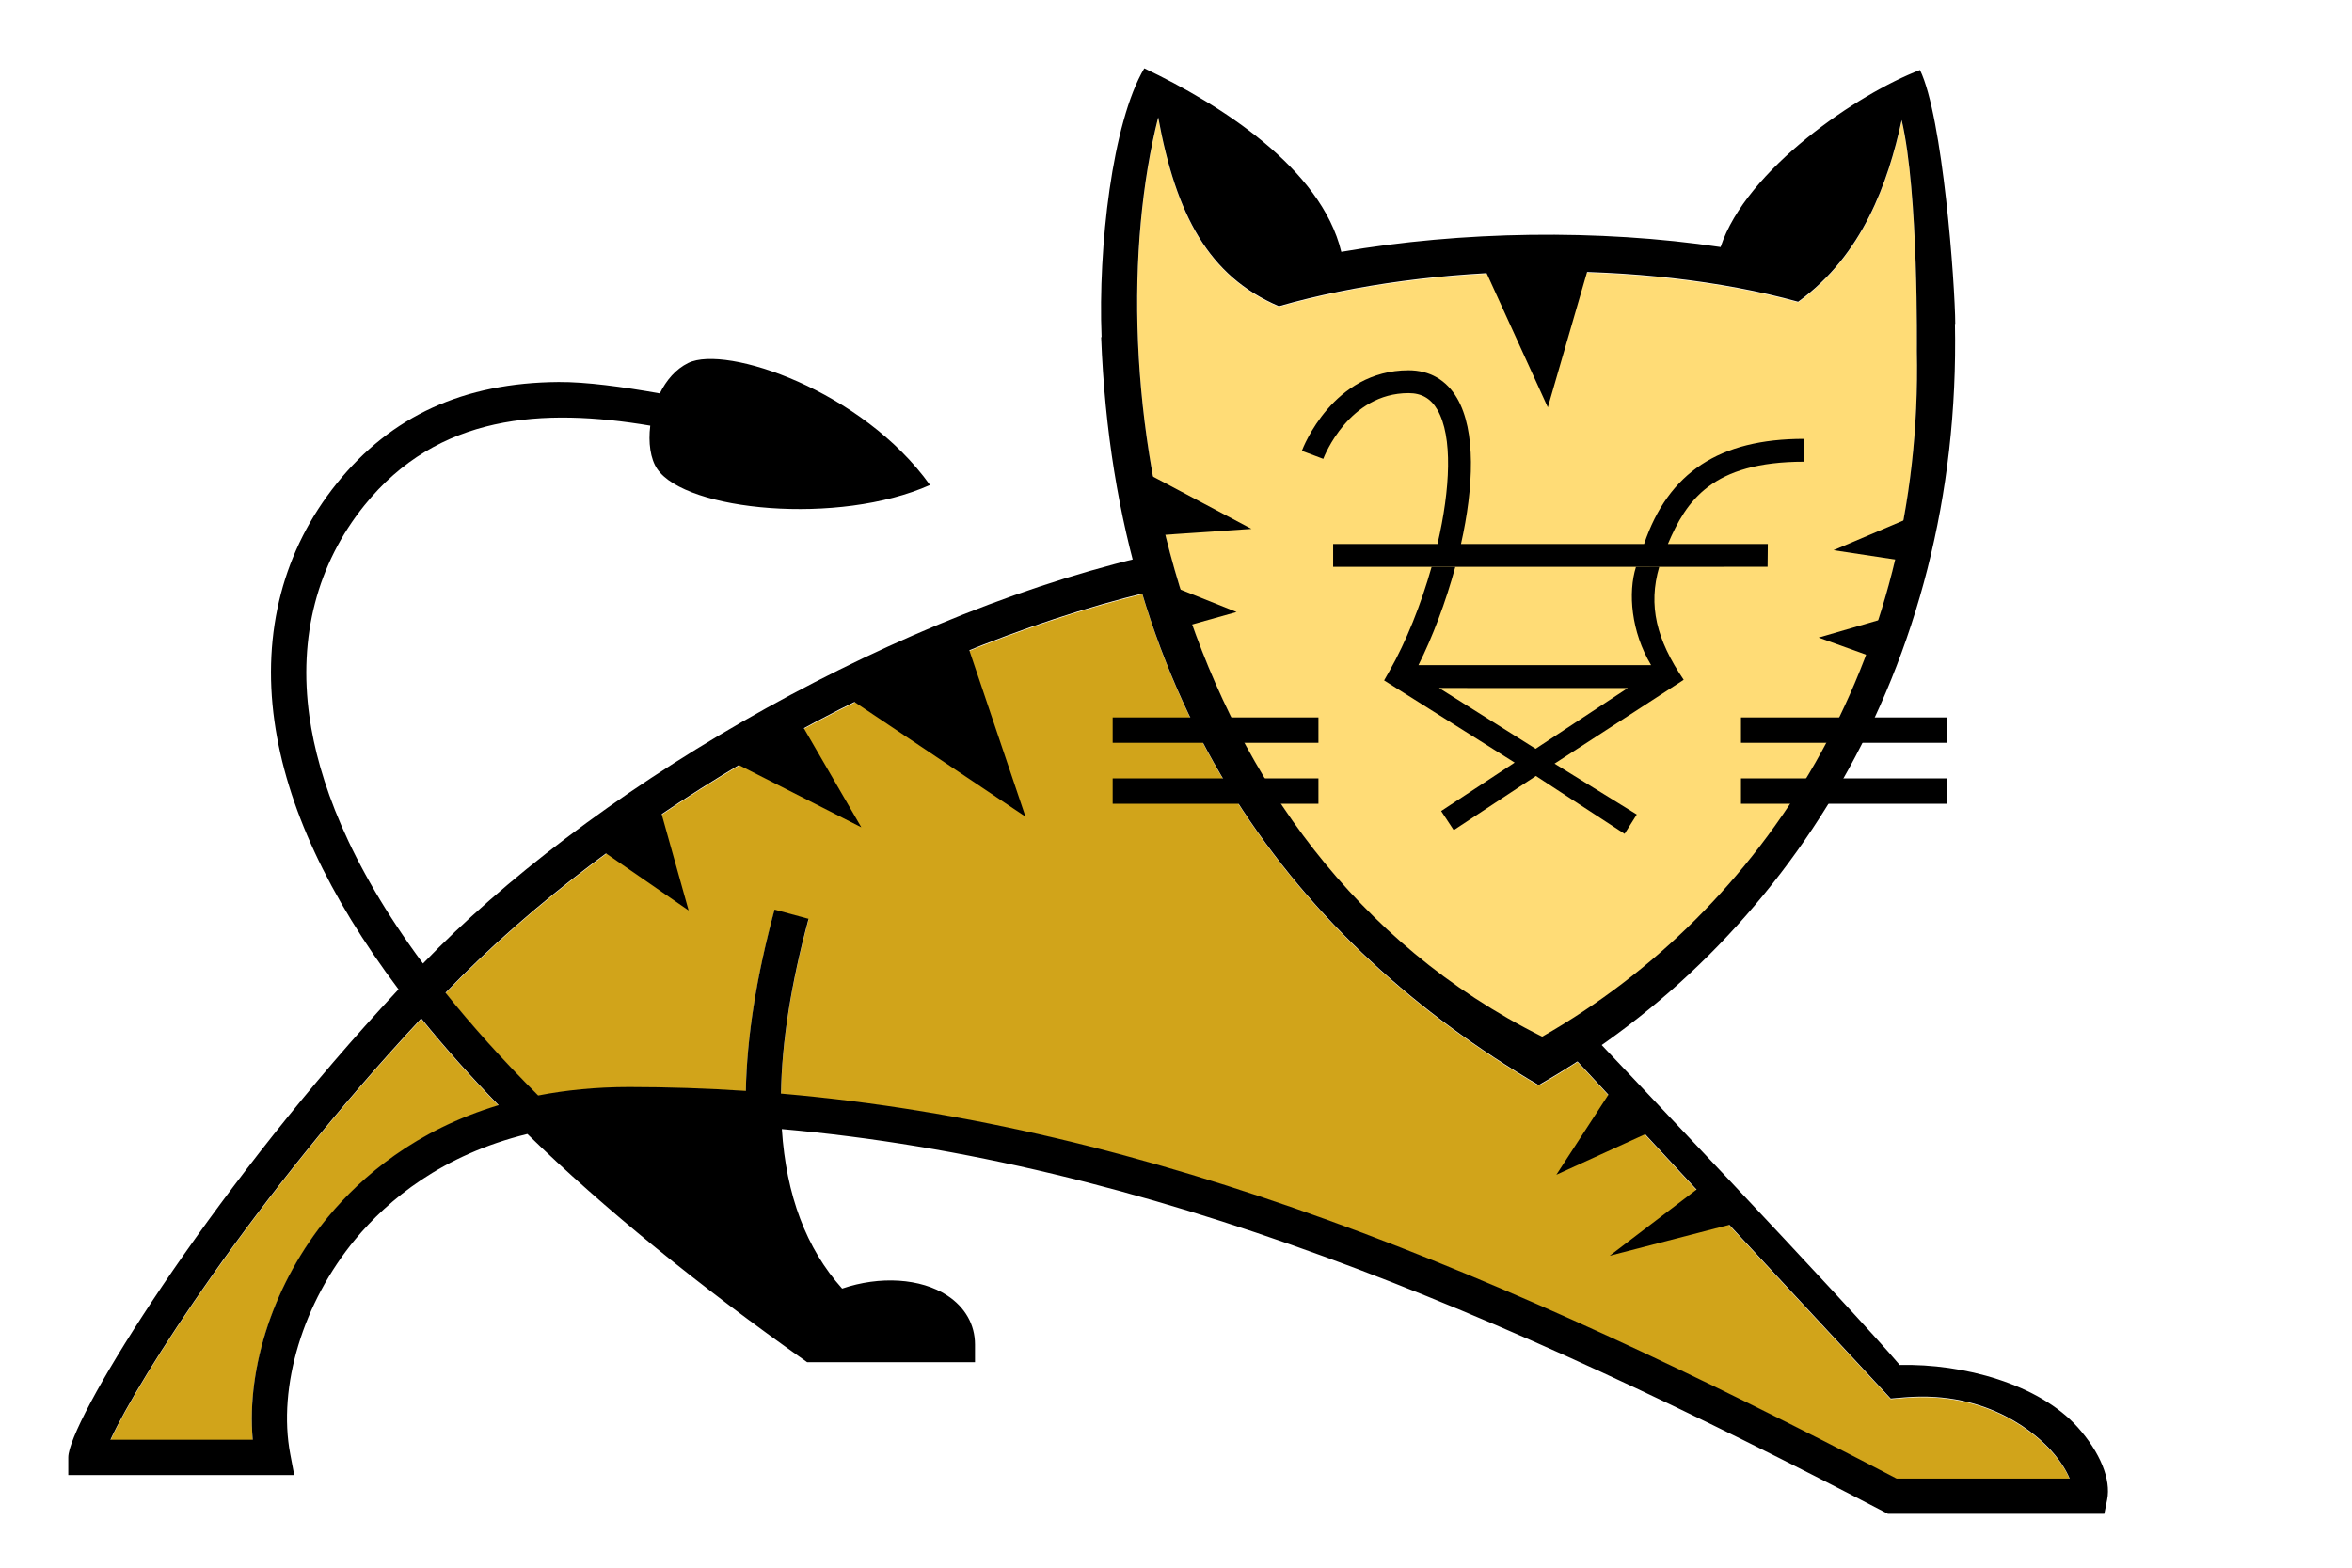
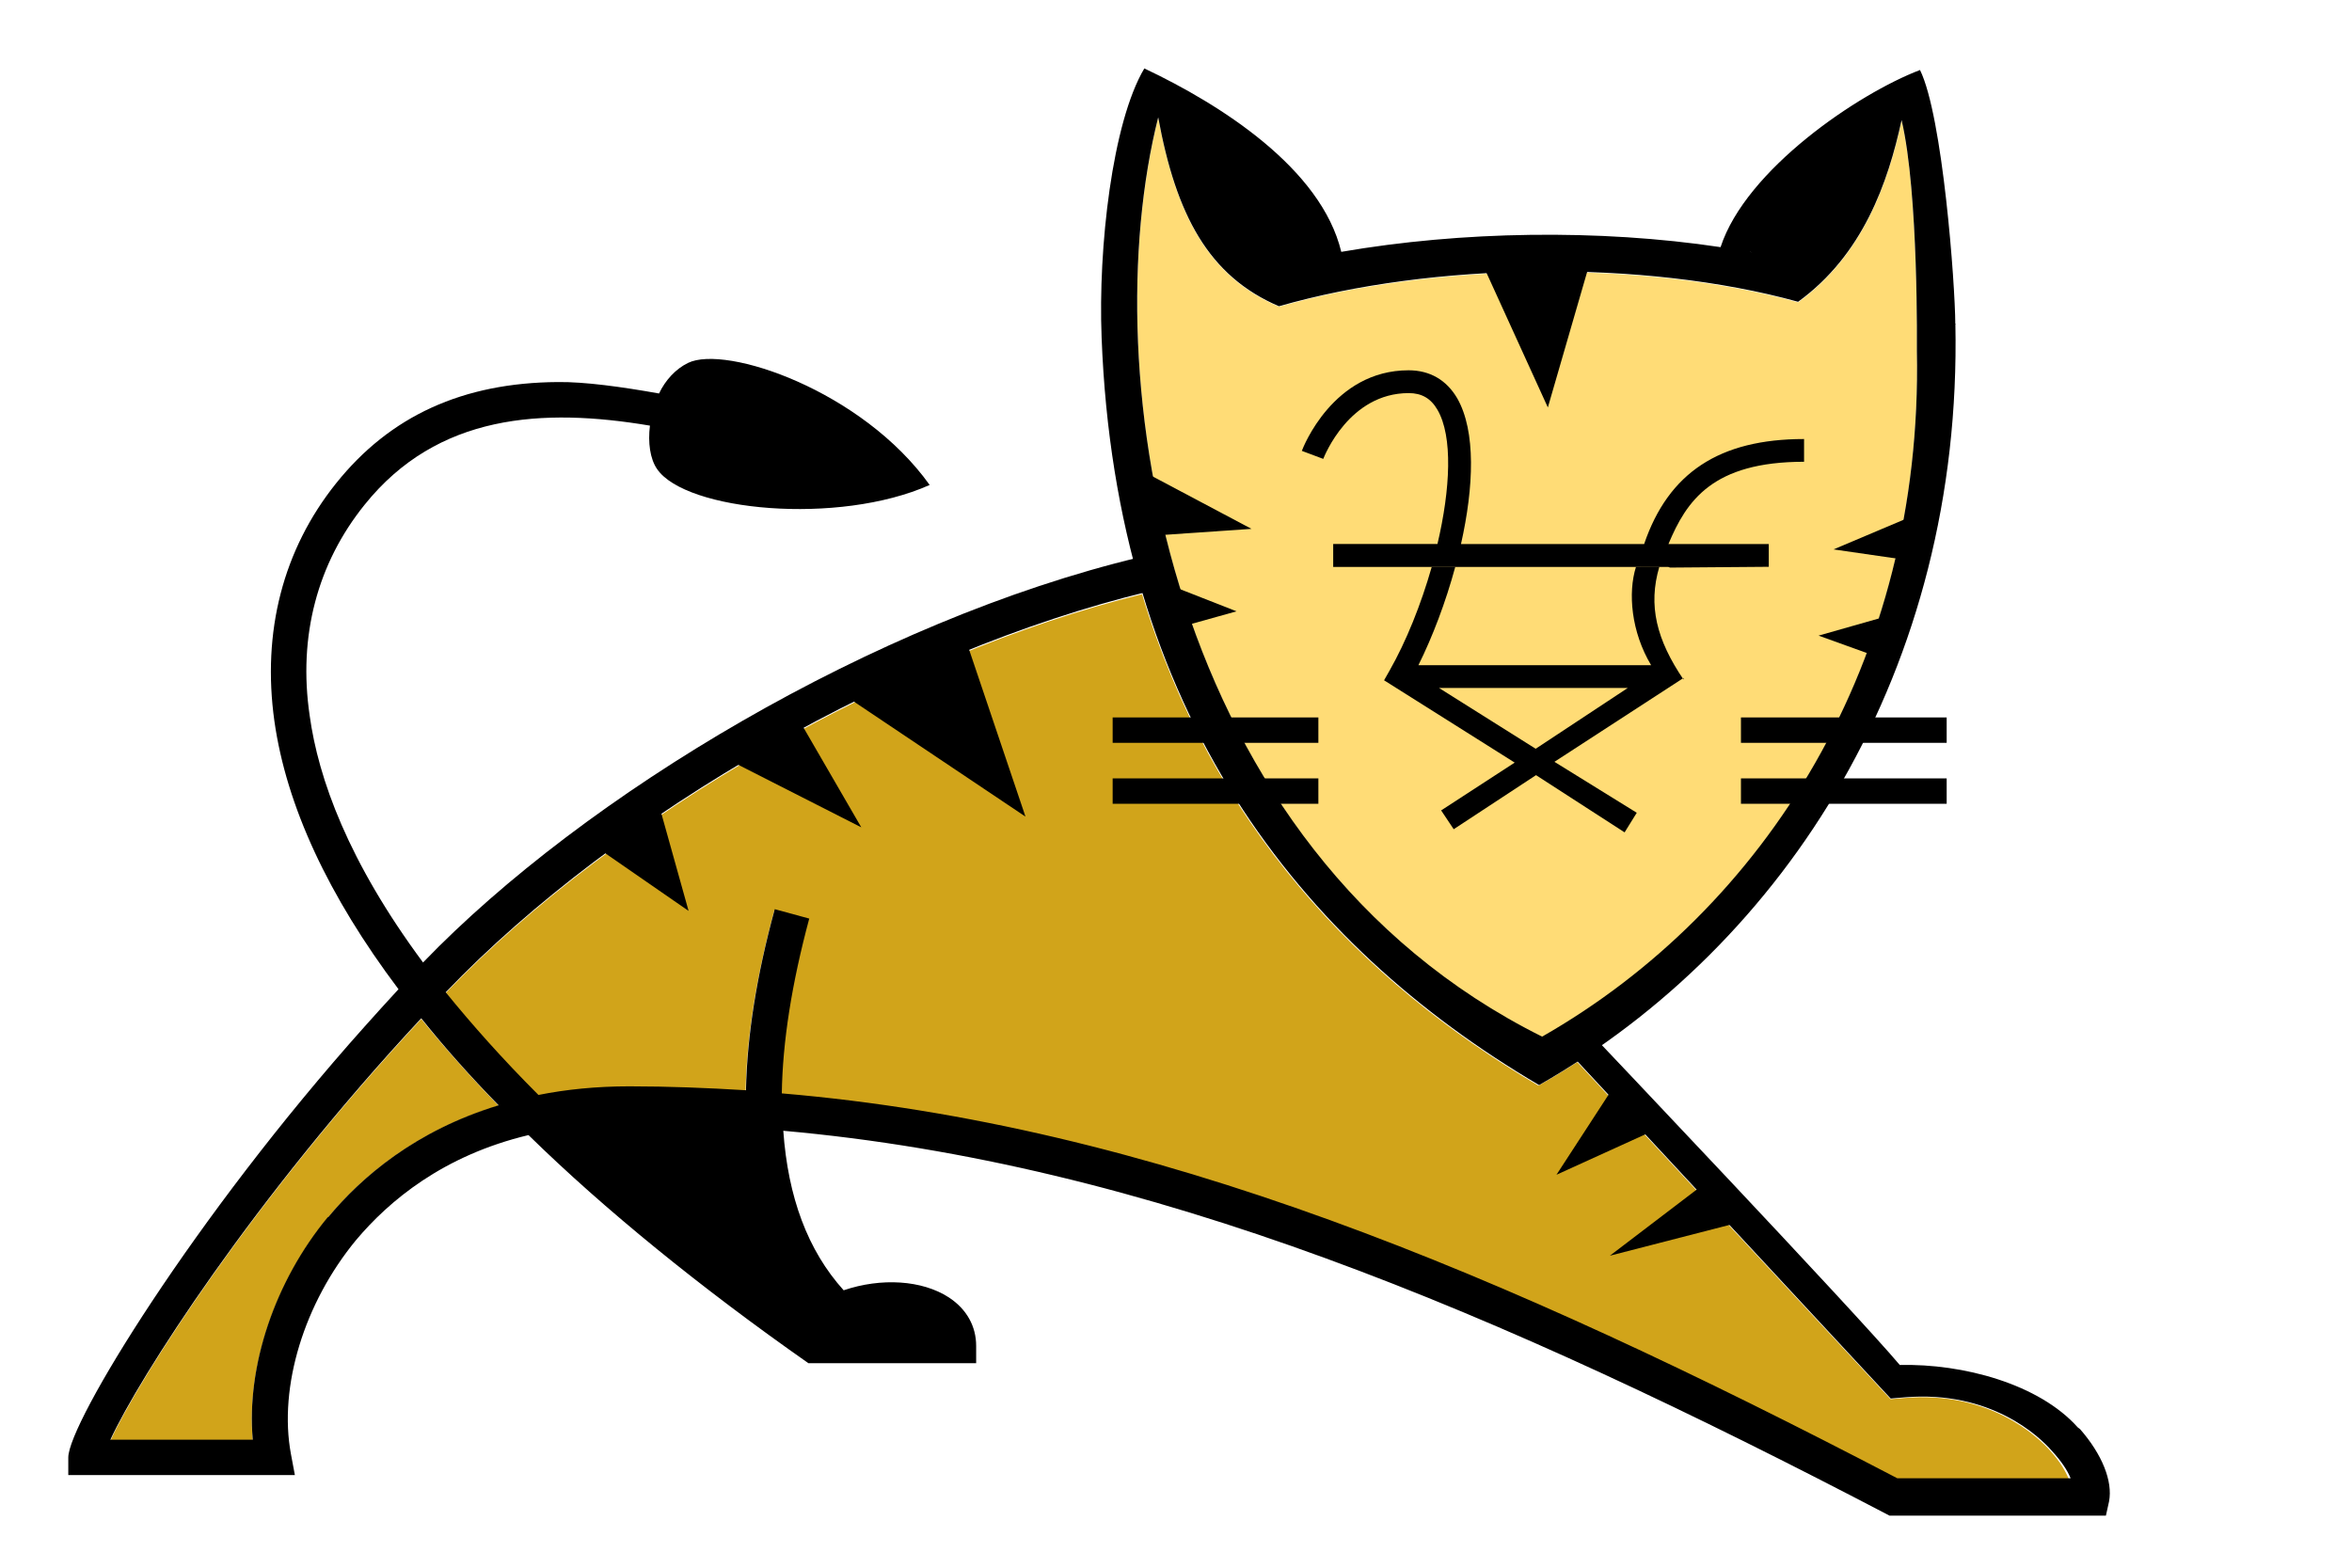
- <svg xmlns="http://www.w3.org/2000/svg" version="1.1" x="0px" y="0px" width="300px" height="200px" viewBox="0 0 300 200" enable-background="new 0 0 300 200" xml:space="preserve">
-   <g id="Calque_3">
-     <g id="XMLID_1_">
-       <path fill="#D1A41A" d="M53.73,130c2.96,3.65,6.25,7.35,9.87,11.069    c-10.54,3.171-17.45,9.061-21.76,14.261    c-6.82,8.23-10.43,19.101-9.6,28.43H14.09    C17.73,175.86,32.26,153.04,53.73,130z" />
-       <path fill="#D1A41A" d="M263.99,188.71h-22.07    c-50.63-26.42-95.08-45.05-142.3-49.12    c0.1-6.57,1.27-14.01,3.52-22.3l-4.35-1.17    c-2.31,8.52-3.52,16.229-3.66,23.13c-4.92-0.33-9.87-0.49-14.87-0.49    c-4.23,0-8.09,0.391-11.61,1.07c-4.59-4.58-8.5-8.96-11.82-13.109    c21.78-22.681,57.65-43.201,88.87-50.921    c8.79,29.22,27.66,49.24,50.56,62.71c1.68-0.96,3.33-1.96,4.95-3.02    L241.16,178.5l1.75-0.15c10.909-0.939,17.109,4.98,18.75,6.82    C262.87,186.51,263.59,187.74,263.99,188.71z" />
-       <path fill="#FFDC76" d="M244.5,44.85c0.811,39.69-19.439,71.28-47.79,87.48    c-48.12-23.97-57.18-84.71-48.98-117.29    C150.01,27.5,154.16,35.311,163.12,39.141c19.54-5.591,46.43-6.031,66.24-0.57    c8.25-6,11.45-15.17,13.2-23.18C244.74,24.71,244.49,44.85,244.5,44.85z" />
-     </g>
-   </g>
-   <g id="Layer_1">
-     <polygon points="123.458,82.428 130.801,104.184 108.501,89.227  " />
-     <polygon points="101.975,91.946 109.861,105.543 93.273,97.113  " />
-     <polygon points="84.027,102.552 87.834,116.149 76.413,108.263  " />
-     <polygon points="205.585,138.992 198.515,149.87 211.023,144.159  " />
-     <polygon points="216.734,151.502 205.313,160.204 221.086,156.125  " />
-     <polygon points="188.996,33.479 197.427,51.971 202.865,33.207  " />
-     <polygon points="146.302,60.4 159.627,67.471 147.661,68.287  " />
-     <polygon points="149.565,74.814 157.723,78.077 150.925,79.98  " />
-     <polygon points="244.745,65.568 233.867,70.191 242.841,71.551  " />
-     <polygon points="240.394,78.893 231.964,81.341 238.762,83.788  " />
-   </g>
-   <g id="Calque_4">
-     <rect x="141.923" y="99.303" width="26.245" height="3.239" />
-     <rect x="141.923" y="91.525" width="26.245" height="3.24" />
-     <rect x="222.063" y="99.303" width="26.244" height="3.239" />
-     <rect x="222.063" y="91.525" width="26.244" height="3.24" />
-     <g>
-       <path d="M212.813,72.316h-27.188h-3.021h-12.561v-2.916h13.31    c1.639-7.018,1.963-13.725-0.014-17.125c-0.844-1.445-2.01-2.121-3.674-2.121    c-7.609,0-10.753,8.047-10.884,8.389l0.002-0.002l-2.73-1.024    c0.156-0.42,3.965-10.278,13.612-10.278c2.692,0,4.834,1.236,6.191,3.57    c2.41,4.141,2.127,11.305,0.494,18.592h23.354    c3.103-9.115,9.581-13.413,20.405-13.413v2.915    c-11.732,0-15.019,4.974-17.366,10.498h12.743l-0.029,2.901L212.813,72.316z" />
-       <path d="M214.73,86.718l0.019-0.003c-3.459-5.101-4.555-9.455-3.108-14.413    l-2.971,0.015c-1.035,3.301-0.62,8.273,1.929,12.54h-29.675    c1.806-3.616,3.479-8.025,4.702-12.54h-3.021    c-1.348,4.787-3.241,9.524-5.372,13.277l-0.689,1.213l16.652,10.482l-9.375,6.178    l1.605,2.436l10.479-6.908l11.312,7.382l1.554-2.468l-10.488-6.488    c0,0,15.682-10.187,16.461-10.684C214.738,86.729,214.735,86.724,214.73,86.718z     M195.87,95.526l-12.317-7.755l24.071,0.006L195.87,95.526z" />
-     </g>
-   </g>
-   <g id="Calque_2">
-     <path d="M249.394,41.333c-0.019-5.07-1.598-26.5-4.5-32.4   c-7.869,2.99-22.189,12.68-25.431,22.588   c-15.532-2.319-33.042-2.045-48.381,0.609c-2.562-10.66-15.424-18.818-25.127-23.414   c-4.093,6.906-5.906,22.92-5.445,34.279c-0.018,0.012-0.037,0.023-0.054,0.036   c1.8,47.7,25.2,77.399,55.799,95.399   c31.481-17.988,53.972-53.057,53.101-97.119   C249.369,41.319,249.382,41.325,249.394,41.333z M223.198,32.137   c0.114,0.021,0.229,0.042,0.344,0.063   C223.427,32.179,223.313,32.157,223.198,32.137z M221.24,31.799   c0.275,0.044,0.554,0.094,0.83,0.141C221.793,31.893,221.517,31.845,221.24,31.799z    M244.497,44.774c0.81,39.69-19.44,71.279-47.79,87.48   c-48.118-23.977-57.183-84.711-48.977-117.289   c2.283,12.455,6.424,20.267,15.394,24.099c19.533-5.591,46.423-6.032,66.231-0.569   c8.255-6.002,11.456-15.17,13.204-23.18   C244.742,24.637,244.49,44.771,244.497,44.774z" />
-     <path d="M265.017,182.091c-4.941-5.528-14.623-8.145-22.707-7.951   c-5.738-6.83-39.004-41.861-39.004-41.861l-2.306,2.903l40.162,43.238   l1.743-0.149c10.912-0.935,17.115,4.983,18.757,6.819   c1.204,1.347,1.931,2.575,2.326,3.539h-22.075   c-50.624-26.416-95.078-45.044-142.297-49.112   c0.104-6.571,1.273-14.01,3.518-22.299l-4.343-1.177   c-2.308,8.521-3.523,16.236-3.661,23.133c-4.92-0.326-9.872-0.495-14.868-0.495   c-4.237,0-8.095,0.394-11.614,1.077c-4.59-4.587-8.5-8.959-11.823-13.108   c21.936-22.85,58.15-43.498,89.533-51.092l-1.015-4.396   c-33.792,8.148-70.78,30.335-91.391,51.762   c-9.565-12.91-13.36-23.504-14.487-31.532   c-1.424-10.14,0.997-19.441,6.999-26.899c9.397-11.674,22.749-12.496,36.477-10.188   c-0.268,2.168,0.017,4.24,0.885,5.522c3.631,5.362,23.144,7.246,34.791,2.05   c-8.595-12.045-26.006-17.926-30.83-15.569   c-1.598,0.78-2.804,2.214-3.63,3.886c-4.745-0.849-9.458-1.48-12.903-1.455   c-12.107,0.089-21.363,4.319-28.296,12.933   c-6.802,8.45-9.551,18.944-7.95,30.347   c1.516,10.8,6.863,22.286,15.825,34.198c-1.489,1.597-2.928,3.174-4.312,4.723   c-21.843,24.441-37.81,50.65-37.81,54.993v2.25h28.816l-0.505-2.668   c-1.627-8.601,1.623-19.351,8.279-27.385   c4.179-5.044,11.1-10.801,21.968-13.457   c9.663,9.431,21.975,19.446,35.679,29.109h21.414v-2.25   c0-2.539-1.259-4.762-3.545-6.257c-3.383-2.212-8.605-2.517-13.402-0.881   c-4.573-5.093-7.137-11.896-7.691-20.347   c46.474,4.115,90.927,22.883,141.085,49.085h27.598l0.361-1.809   C269.285,188.745,267.881,185.295,265.017,182.091z M41.838,155.255   c-6.816,8.227-10.429,19.094-9.601,28.424h-18.153   c3.647-7.894,18.176-30.712,39.644-53.76c2.958,3.656,6.253,7.35,9.872,11.073   C53.06,144.16,46.149,150.052,41.838,155.255z" />
-   </g>
+ <svg xmlns="http://www.w3.org/2000/svg" viewBox="0 0 300 200">
+   <path fill="#D1A41A" d="M53.73 130c2.96 3.65 6.25 7.35 9.87 11.07-10.54 3.17-17.45 9.06-21.76 14.26-6.82 8.23-10.43 19.1-9.6 28.43H14.1c3.63-7.9 18.16-30.72 39.63-53.76zM264 188.7h-22.1c-50.63-26.4-95.08-45.04-142.3-49.1.1-6.58 1.27-14.02 3.52-22.3l-4.35-1.18c-2.32 8.52-3.53 16.23-3.67 23.13-4.92-.33-9.87-.5-14.87-.5-4.23 0-8.1.4-11.6 1.08-4.6-4.58-8.5-8.96-11.83-13.1 21.78-22.7 57.65-43.2 88.87-50.93 8.8 29.22 27.66 49.24 50.56 62.7 1.68-.95 3.33-1.95 4.95-3l39.96 43 1.75-.15c10.9-.94 17.1 4.98 18.7 6.82 1.2 1.34 1.9 2.57 2.3 3.54z" />
+   <path fill="#FFDC76" d="M244.5 44.85c.8 39.7-19.44 71.28-47.8 87.48-48.1-23.97-57.17-84.7-48.97-117.3 2.28 12.47 6.43 20.28 15.4 24.1 19.53-5.58 46.42-6.02 66.23-.56 8.25-6 11.45-15.17 13.2-23.18 2.18 9.3 1.93 29.4 1.94 29.4z" />
+   <path d="M123.46 82.43l7.34 21.75-22.3-14.95m-6.52 2.72l7.88 13.6-16.6-8.44m-9.23 5.5l3.8 13.6-11.42-7.9M205.6 139l-7.07 10.87 12.53-5.7m5.7 7.33l-11.42 8.7 15.8-4.07M189 33.48l8.43 18.5 5.44-18.77M146.3 60.4l13.33 7.07-11.97.82m1.9 6.5l8.16 3.2-6.8 1.9m93.83-14.4l-10.88 4.6 8.97 1.3m-2.44 7.3l-8.44 2.4 6.8 2.45" />
+   <path d="M141.92 99.3h26.24v3.24h-26.24zm0-7.77h26.24v3.24h-26.24zm80.14 7.77h26.24v3.24h-26.24zm0-7.77h26.24v3.24h-26.24zm-9.26-19.2h-42.75V69.4h13.3c1.65-7.02 1.98-13.72 0-17.12-.84-1.45-2-2.13-3.67-2.13-7.6 0-10.76 8.05-10.9 8.4h.02l-2.75-1.03c.16-.42 3.97-10.28 13.62-10.28 2.7 0 4.83 1.23 6.2 3.57 2.4 4.2 2.12 11.3.48 18.6h23.36c3.1-9.1 9.6-13.4 20.4-13.4v2.9c-11.7 0-15 5-17.3 10.5h12.8v2.9l-12.6.1z" />
+   <path d="M214.73 86.72h.02c-3.46-5.1-4.56-9.46-3.1-14.42l-2.98.02c-1.04 3.3-.62 8.27 1.93 12.54h-29.68c1.8-3.62 3.48-8.03 4.7-12.54h-3c-1.36 4.78-3.26 9.52-5.4 13.27l-.68 1.2 16.66 10.5-9.38 6.1 1.6 2.4 10.5-6.9 11.3 7.3 1.55-2.5-10.5-6.5 16.47-10.7zm-18.86 8.8l-12.32-7.75h24.07l-11.75 7.76z" />
+   <path d="M249.4 41.33c-.02-5.07-1.6-26.5-4.5-32.4-7.88 3-22.2 12.68-25.44 22.6-15.53-2.33-33.04-2.05-48.38.6-2.56-10.66-15.42-18.82-25.12-23.4-4.1 6.9-5.9 22.9-5.45 34.27v.03c1.8 47.7 25.2 77.4 55.8 95.4 31.5-18 54-53.06 53.1-97.12 0 .1 0 .1.1.1zm-26.2-9.2l.34.07-.34-.06zm-1.96-.33l.83.14-.83-.14zm23.26 12.97c.8 39.7-19.44 71.28-47.8 87.48-48.1-23.97-57.18-84.7-48.97-117.28 2.28 12.45 6.42 20.26 15.4 24.1 19.53-5.6 46.42-6.04 66.22-.57 8.26-6 11.46-15.17 13.2-23.18 2.2 9.32 1.94 29.45 1.95 29.45z" />
+   <path d="M265.02 182.1c-4.94-5.54-14.63-8.15-22.7-7.96-5.75-6.83-39-41.86-39-41.86l-2.32 2.9 40.16 43.24 1.75-.15c11-.93 17.2 4.98 18.8 6.82 1.2 1.3 2 2.5 2.4 3.5H242c-50.6-26.4-95.06-45.1-142.28-49.1.1-6.6 1.27-14 3.5-22.3l-4.4-1.2c-2.32 8.5-3.53 16.2-3.67 23.1-4.92-.3-9.87-.5-14.87-.5-4.23 0-8.1.4-11.6 1.1-4.6-4.6-8.5-9-11.83-13.1 21.93-22.9 58.15-43.5 89.53-51.1l-1.02-4.4c-33.8 8.1-70.78 30.3-91.4 51.7C44.4 109.9 40.6 99.3 39.5 91.3c-1.5-10.15 1-19.45 7-26.9C55.8 52.8 69.2 52 82.9 54.3c-.27 2.17.02 4.24.9 5.52 3.62 5.37 23.13 7.25 34.78 2.05-8.6-12.04-26-17.92-30.82-15.57-1.6.78-2.9 2.22-3.7 3.9-4.8-.86-9.5-1.5-12.9-1.46-12.1.08-21.4 4.3-28.3 12.93C36.1 70.12 33.4 80.6 35 92c1.53 10.8 6.87 22.3 15.83 34.2-1.48 1.6-2.92 3.2-4.3 4.74-21.85 24.44-37.82 50.65-37.82 55v2.24h28.9l-.5-2.67c-1.6-8.6 1.7-19.3 8.3-27.3 4.2-5 11.1-10.8 22-13.4 9.7 9.5 22 19.5 35.7 29.1h21.4v-2.2c0-2.5-1.2-4.7-3.5-6.2-3.4-2.2-8.6-2.53-13.4-.9-4.6-5.1-7.1-11.9-7.7-20.35 46.5 4.13 91 22.9 141.1 49.1h27.6l.4-1.8c.5-2.6-.9-6.04-3.7-9.24zM41.84 155.24c-6.82 8.23-10.43 19.1-9.6 28.43H14.08c3.65-7.9 18.18-30.7 39.65-53.76 2.96 3.7 6.25 7.4 9.87 11.1-10.54 3.2-17.45 9.1-21.76 14.3z" />
</svg>
